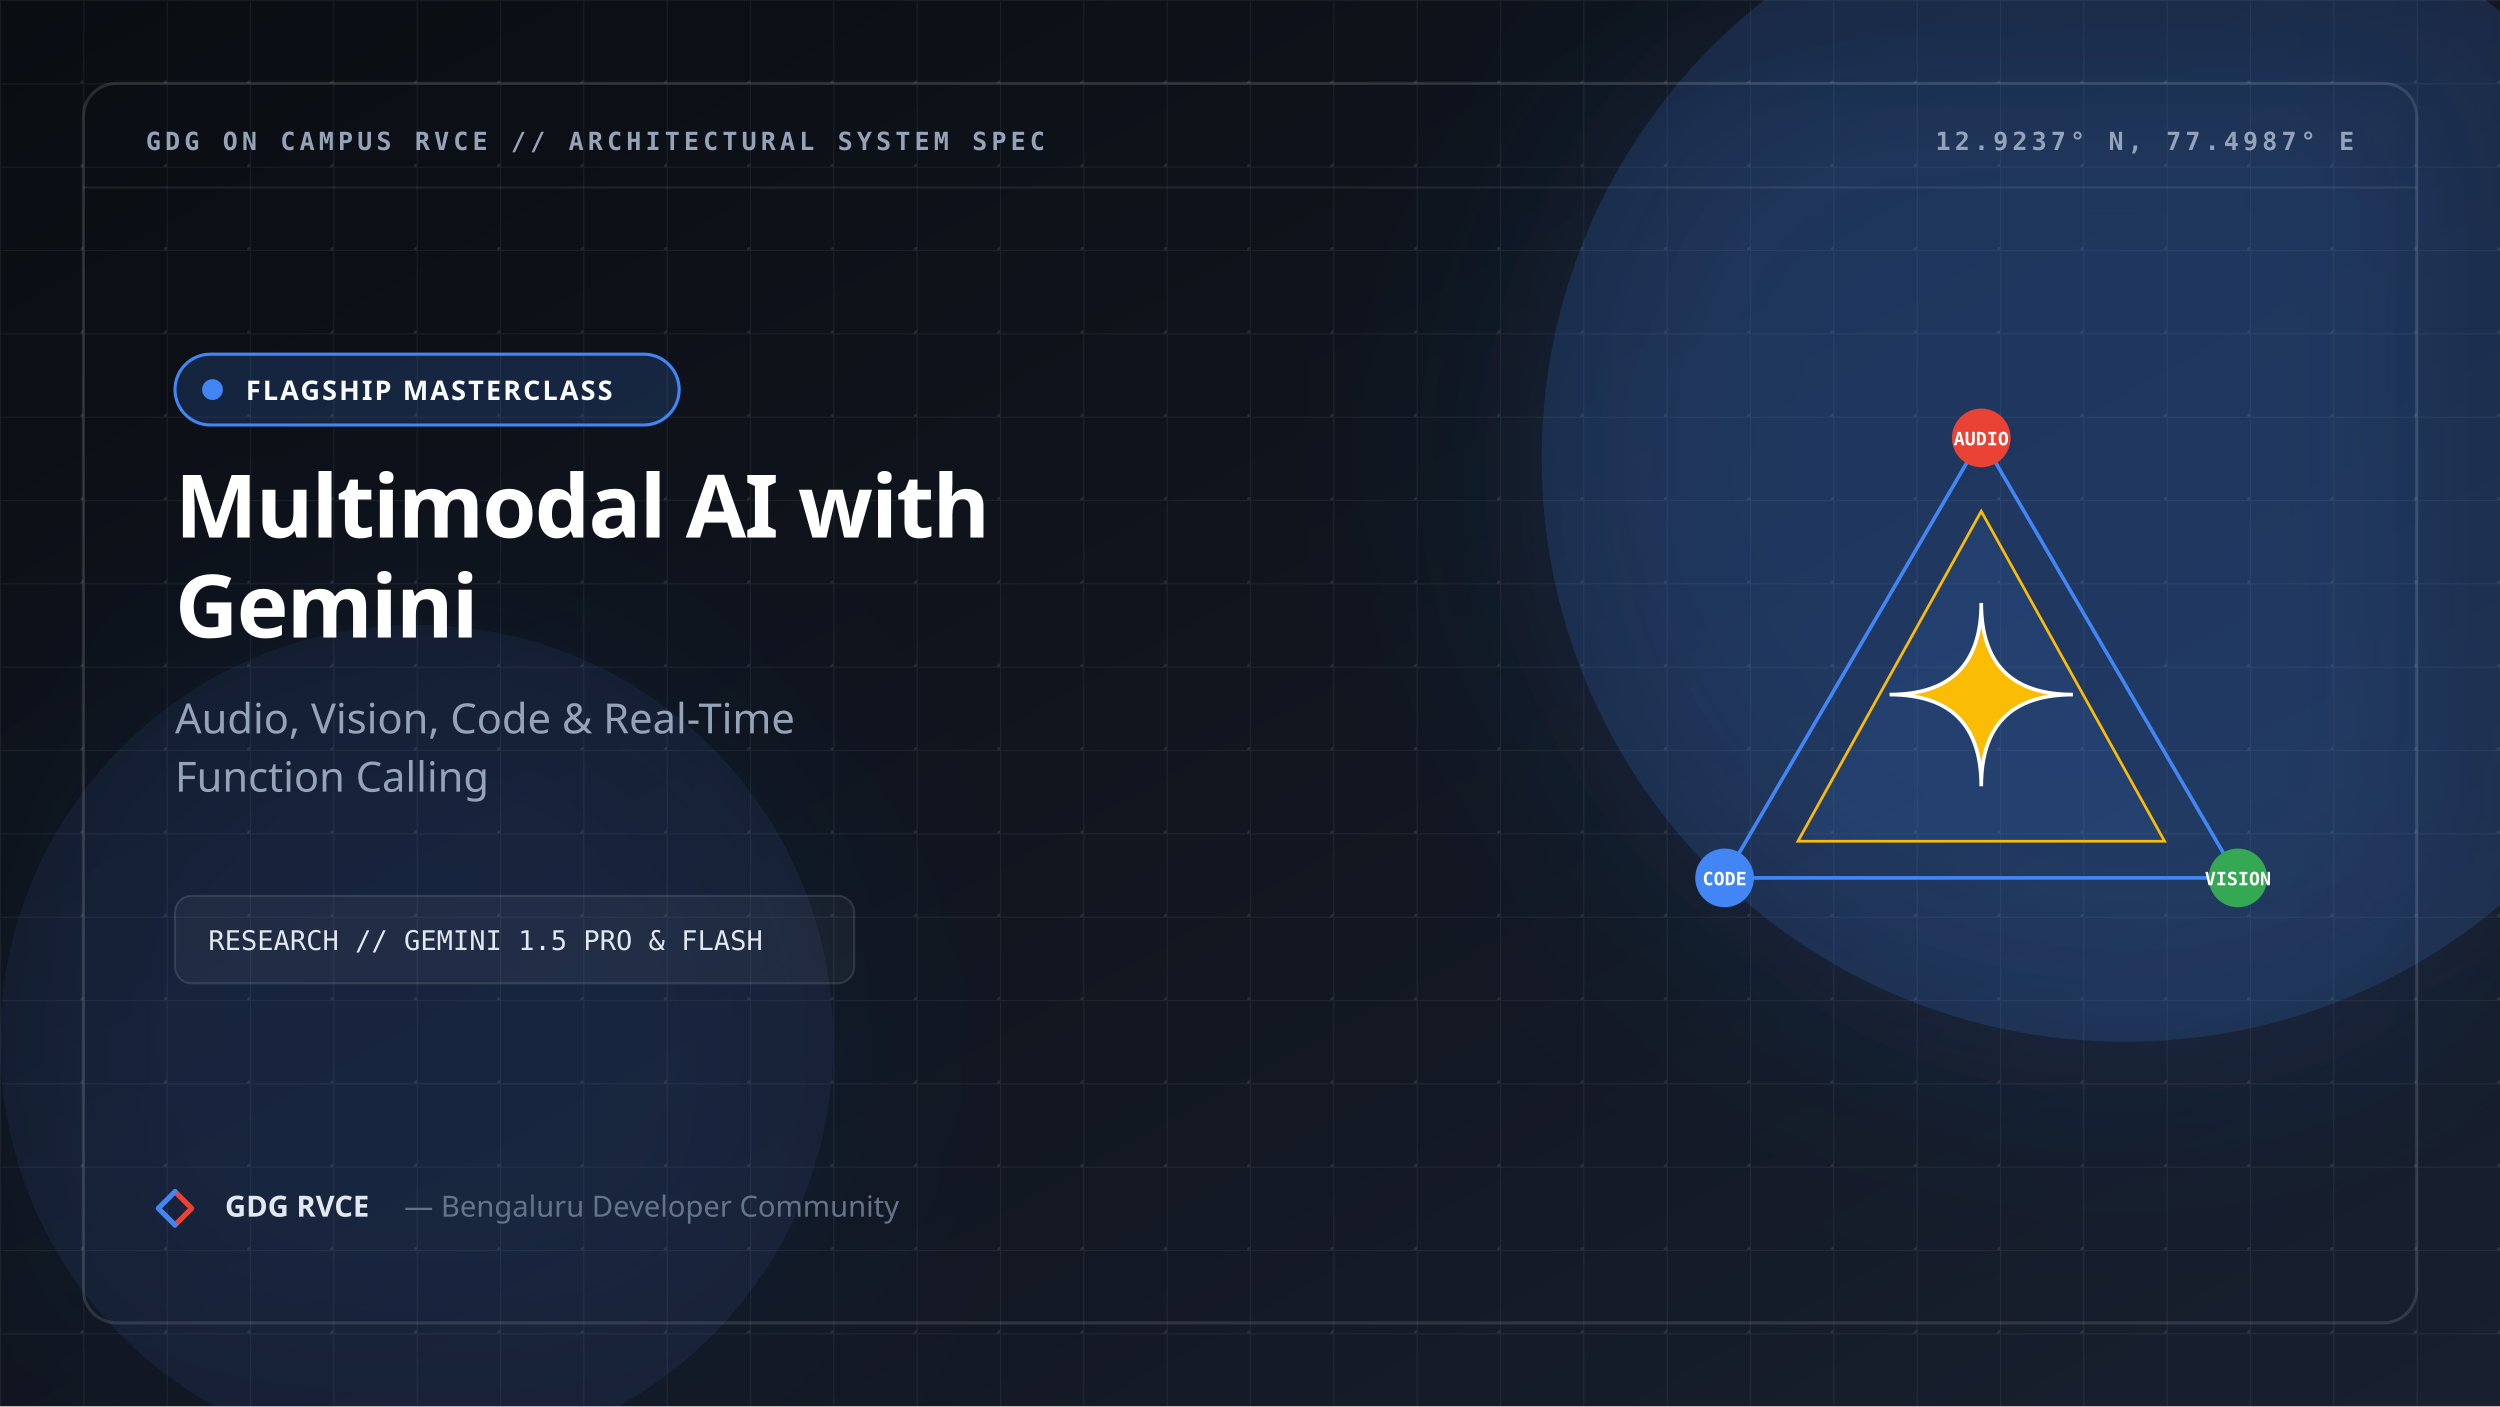
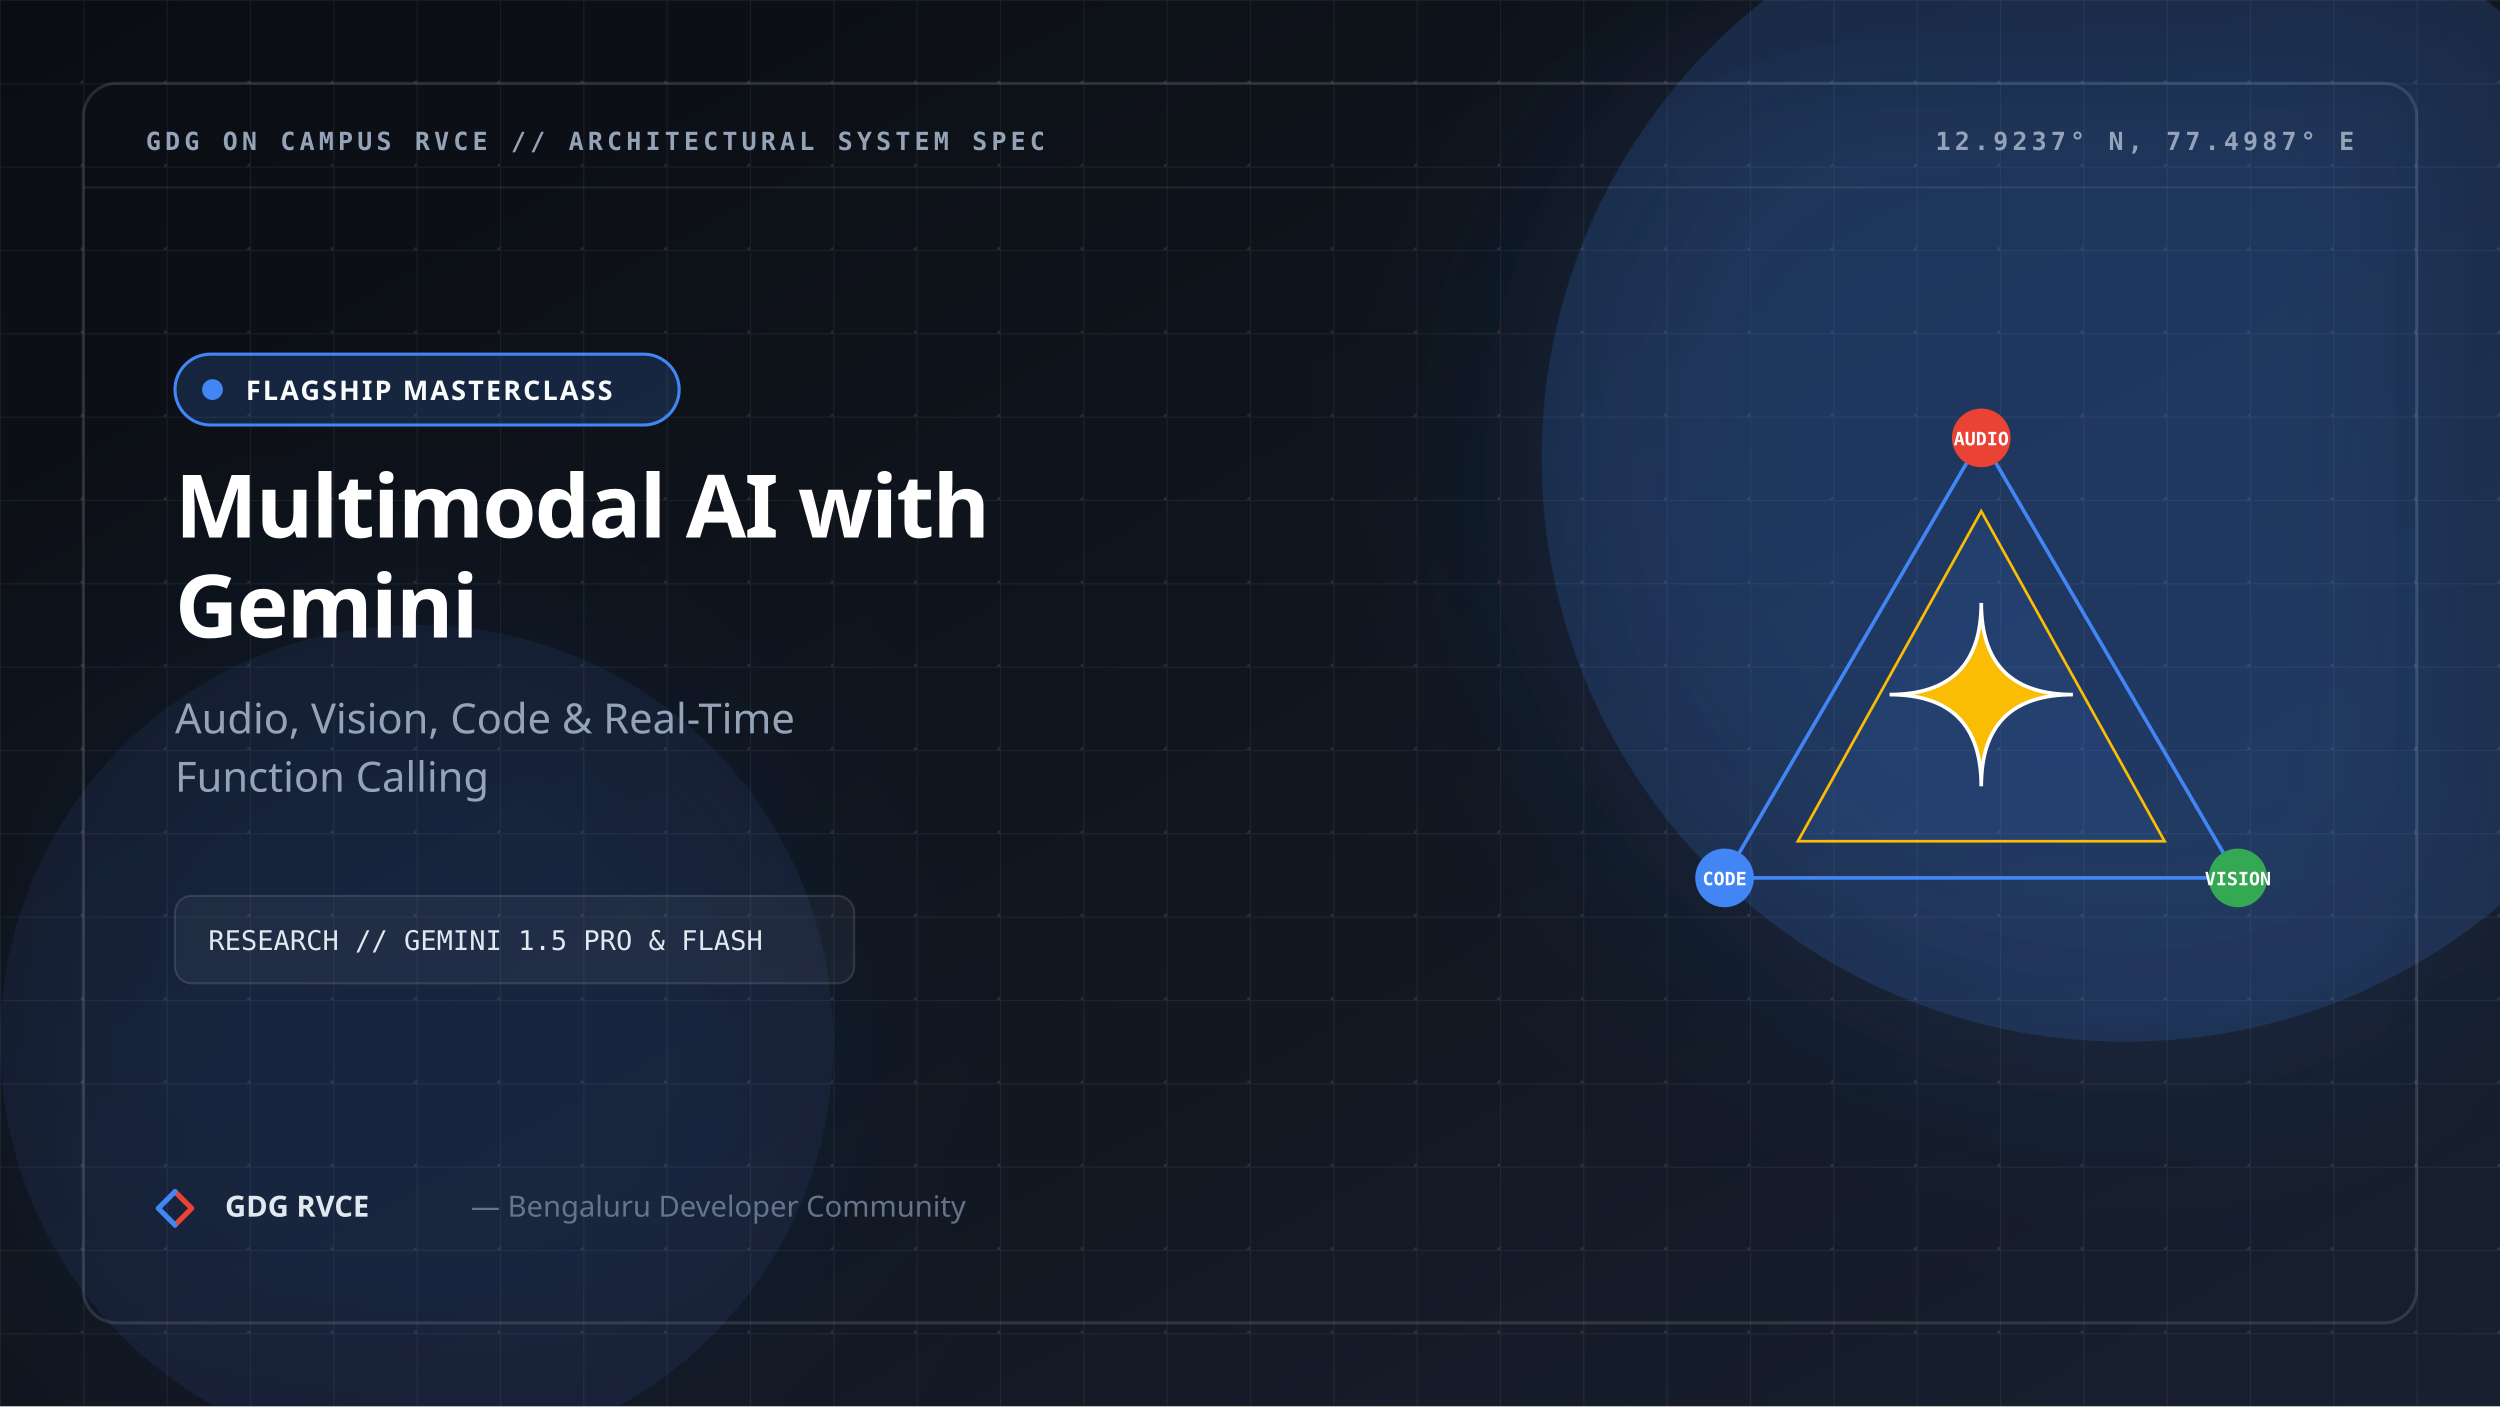
<svg xmlns="http://www.w3.org/2000/svg" viewBox="0 0 1200 675" width="1200px" height="675px" fill="none">
  <defs>
    <linearGradient id="bgGrad" x1="0" y1="0" x2="1" y2="1">
      <stop offset="0%" stop-color="#0A0D12" />
      <stop offset="60%" stop-color="#121721" />
      <stop offset="100%" stop-color="#182030" />
    </linearGradient>
    <linearGradient id="accentGrad" x1="0" y1="0" x2="1" y2="1">
      <stop offset="0%" stop-color="#4285F4" />
      <stop offset="100%" stop-color="#FFFFFF" stop-opacity="0.8" />
    </linearGradient>
    <filter id="softGlow" x="-20%" y="-20%" width="140%" height="140%">
      <feGaussianBlur stdDeviation="60" result="blur" />
      <feComposite in="SourceGraphic" in2="blur" operator="over" />
    </filter>
    <pattern id="gridPattern" width="40" height="40" patternUnits="userSpaceOnUse">
      <path d="M 40 0 L 0 0 0 40" fill="none" stroke="rgba(255,255,255,0.06)" stroke-width="1" />
      <circle cx="40" cy="40" r="1.5" fill="rgba(255,255,255,0.1)" />
    </pattern>
  </defs>
  <rect width="1200" height="675" fill="url(#bgGrad)" />
  <rect width="1200" height="675" fill="url(#gridPattern)" />
  <circle cx="1020" cy="220" r="280" fill="#4285F4" fill-opacity="0.16" filter="url(#softGlow)" />
  <circle cx="200" cy="500" r="200" fill="#4285F4" fill-opacity="0.08" filter="url(#softGlow)" />
  <rect x="40" y="40" width="1120" height="595" rx="16" fill="none" stroke="rgba(255,255,255,0.12)" stroke-width="1.5" />
  <line x1="40" y1="90" x2="1160" y2="90" stroke="rgba(255,255,255,0.08)" stroke-width="1" />
  <text x="70" y="72" font-family="monospace" font-size="12" font-weight="600" fill="#94A3B8" letter-spacing="2">GDG ON CAMPUS RVCE // ARCHITECTURAL SYSTEM SPEC</text>
  <text x="1130" y="72" font-family="monospace" font-size="12" font-weight="600" fill="#94A3B8" text-anchor="end" letter-spacing="2">12.9237° N, 77.4987° E</text>
  <g transform="translate(84, 170)">
    <rect x="0" y="0" width="242" height="34" rx="17" fill="#4285F4" fill-opacity="0.18" stroke="#4285F4" stroke-width="1.5" />
    <circle cx="18" cy="17" r="5" fill="#4285F4" />
    <text x="34" y="22" font-family="sans-serif" font-size="13" font-weight="bold" fill="#F8FAFC" letter-spacing="1">FLAGSHIP MASTERCLASS</text>
    <text x="0" y="88" font-family="sans-serif" font-size="42" font-weight="800" fill="#FFFFFF" letter-spacing="-0.8">
      <tspan x="0" dy="0">Multimodal AI with</tspan>
      <tspan x="0" dy="48">Gemini</tspan>
    </text>
    <text x="0" y="182" font-family="sans-serif" font-size="20" font-weight="500" fill="#94A3B8">
      <tspan x="0" dy="0">Audio, Vision, Code &amp; Real-Time</tspan>
      <tspan x="0" dy="28">Function Calling</tspan>
    </text>
    <g transform="translate(0, 260)">
      <rect x="0" y="0" width="326" height="42" rx="8" fill="rgba(255,255,255,0.04)" stroke="rgba(255,255,255,0.12)" stroke-width="1" />
      <text x="16" y="26" font-family="monospace" font-size="13" fill="#E2E8F0">RESEARCH // GEMINI 1.5 PRO &amp; FLASH</text>
    </g>
  </g>
  <g transform="translate(775, 175) scale(0.88)">
    <polygon points="200,40 340,280 60,280" fill="none" stroke="#4285F4" stroke-width="2" />
    <polygon points="200,80 300,260 100,260" fill="rgba(66,133,244,0.1)" stroke="#FBBC04" stroke-width="1.5" />
    <circle cx="200" cy="40" r="16" fill="#EA4335" />
    <text x="200" y="44" font-family="monospace" font-size="10" font-weight="bold" fill="#FFFFFF" text-anchor="middle">AUDIO</text>
    <circle cx="340" cy="280" r="16" fill="#34A853" />
    <text x="340" y="284" font-family="monospace" font-size="10" font-weight="bold" fill="#FFFFFF" text-anchor="middle">VISION</text>
    <circle cx="60" cy="280" r="16" fill="#4285F4" />
    <text x="60" y="284" font-family="monospace" font-size="10" font-weight="bold" fill="#FFFFFF" text-anchor="middle">CODE</text>
    <path d="M200 130Q200 180 150 180Q200 180 200 230Q200 180 250 180Q200 180 200 130Z" fill="#FBBC04" stroke="#FFFFFF" stroke-width="2" />
  </g>
  <g transform="translate(84, 580)">
    <path d="M0 8L8 0L0 -8" stroke="#EA4335" stroke-width="2.5" stroke-linecap="round" stroke-linejoin="round" />
    <path d="M0 -8L-8 0L0 8" stroke="#4285F4" stroke-width="2.5" stroke-linecap="round" stroke-linejoin="round" />
    <text x="24" y="4" font-family="sans-serif" font-size="14" font-weight="700" fill="#E2E8F0">GDG RVCE</text>
-     <text x="110" y="4" font-family="sans-serif" font-size="14" fill="#64748B">— Bengaluru Developer Community</text>
+     <text x="142" y="4" font-family="sans-serif" font-size="14" fill="#64748B">— Bengaluru Developer Community</text>
  </g>
</svg>
